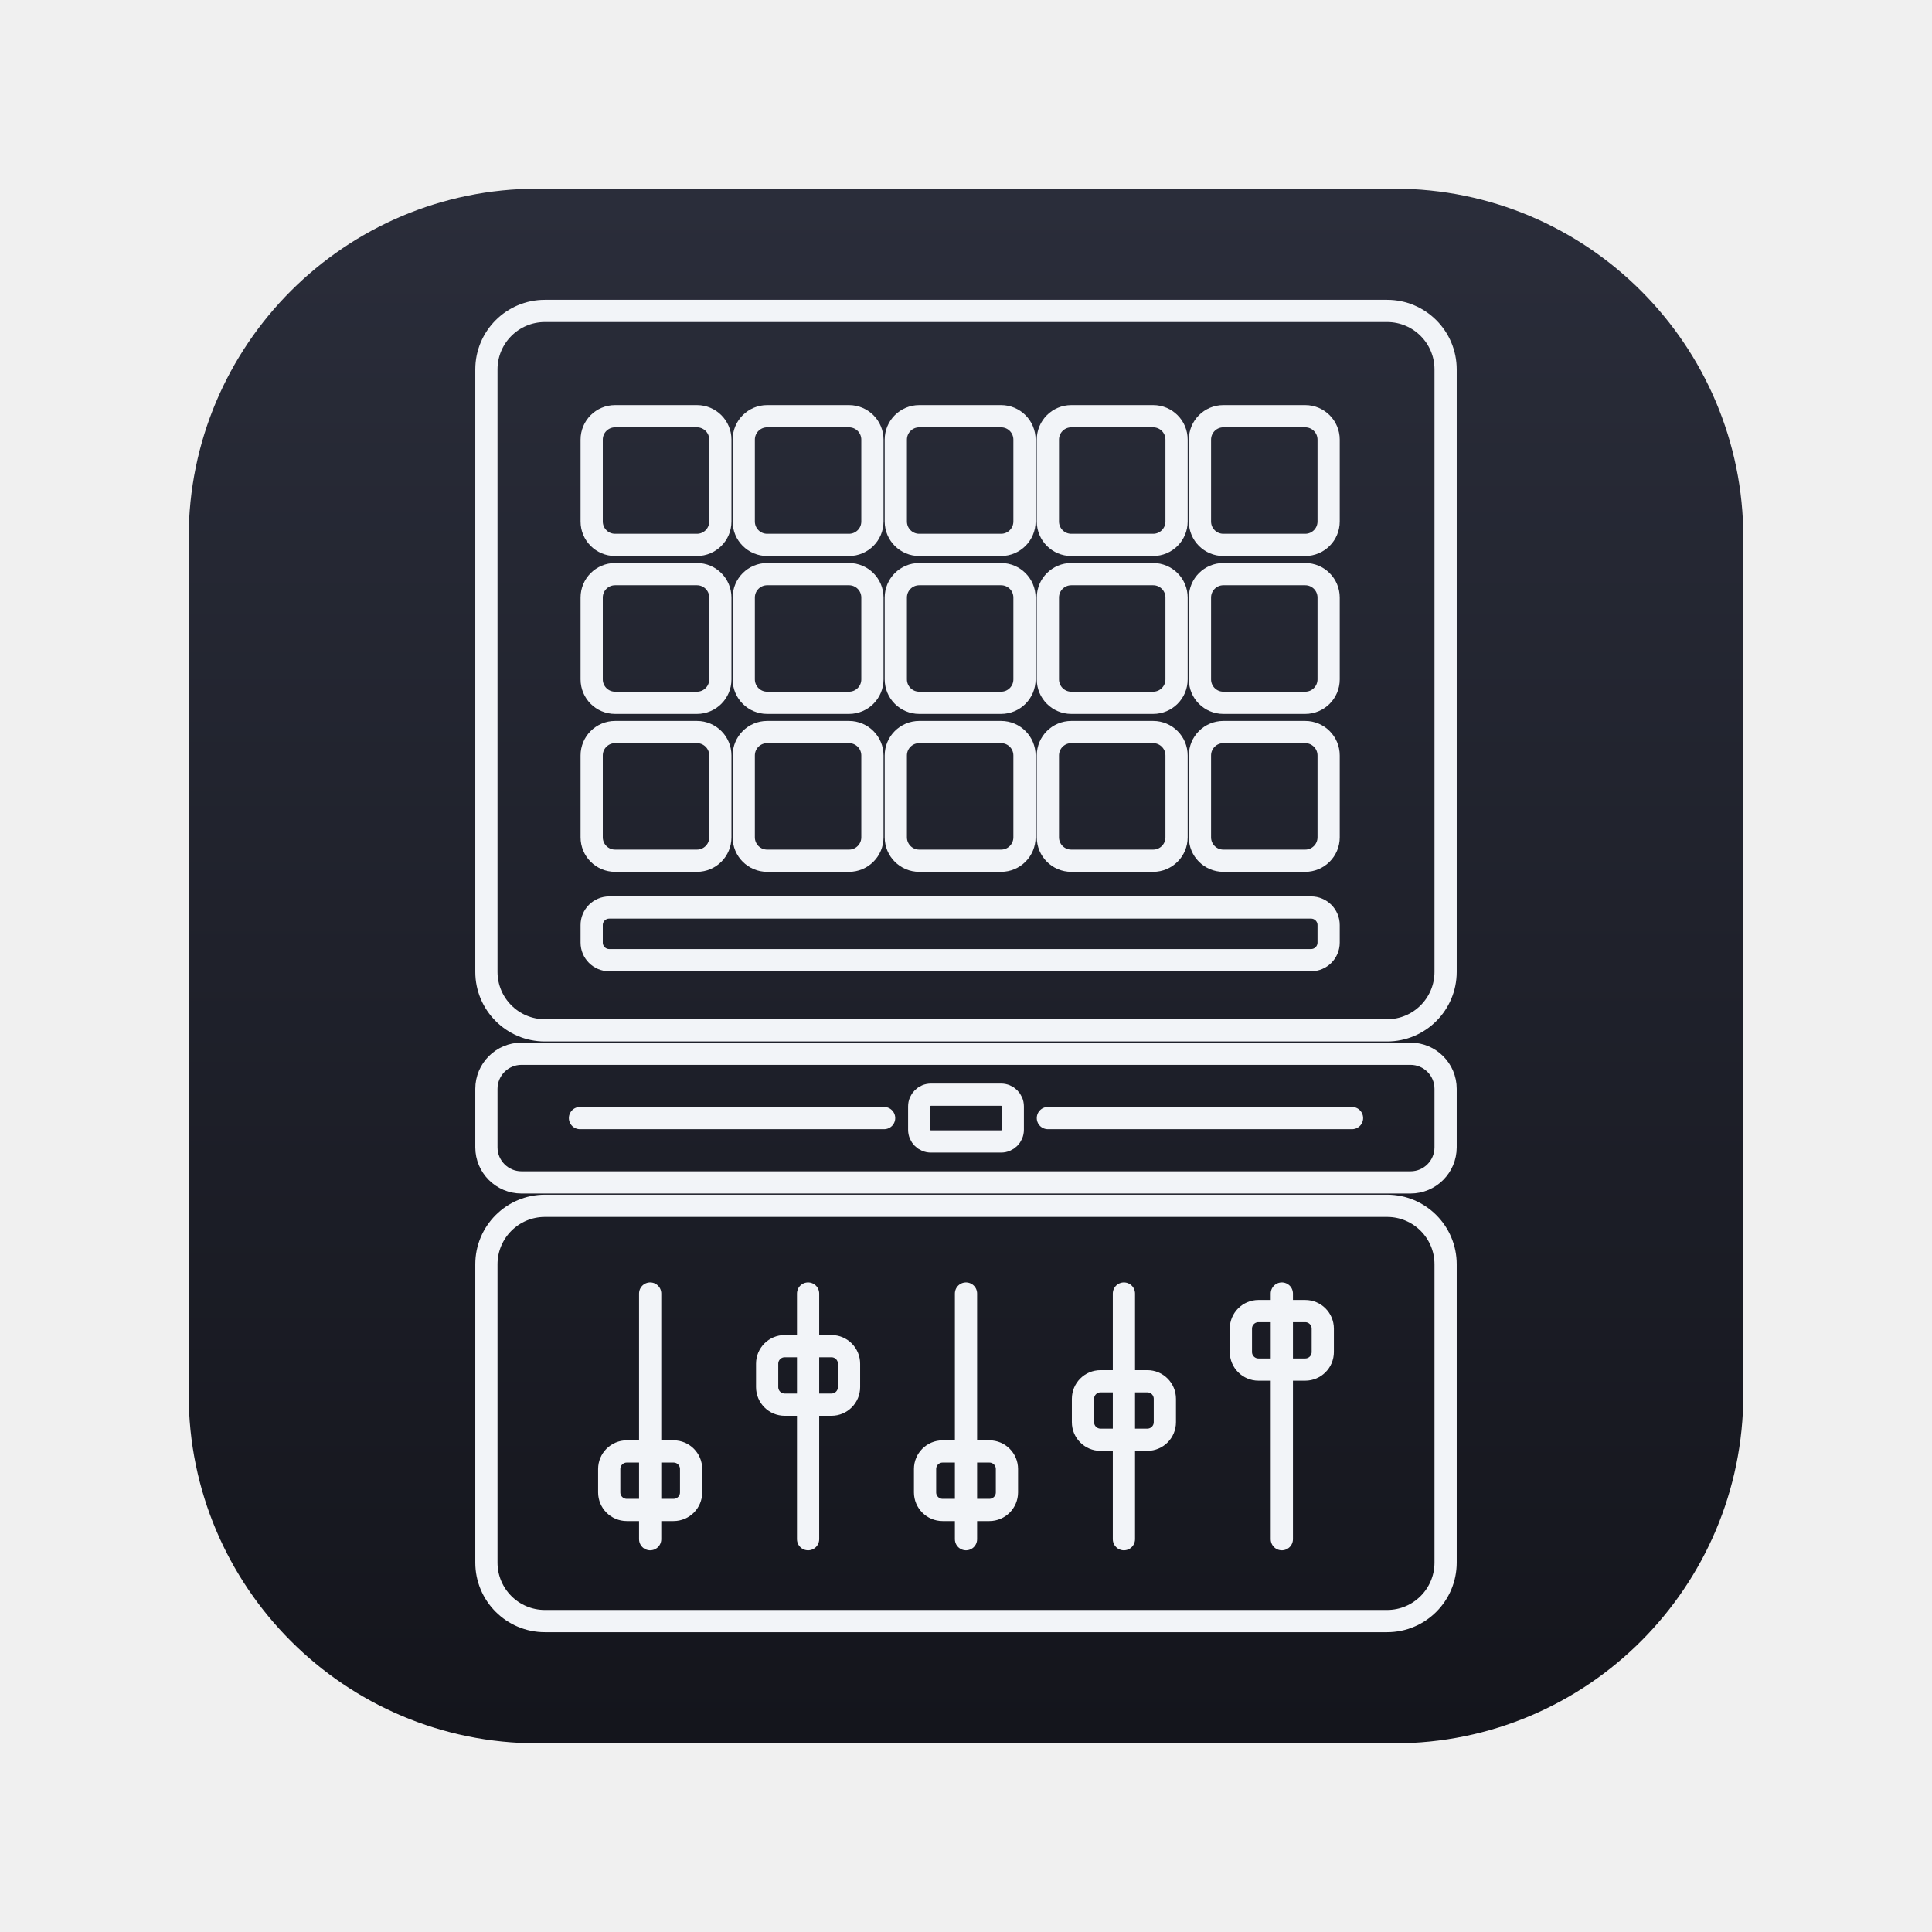
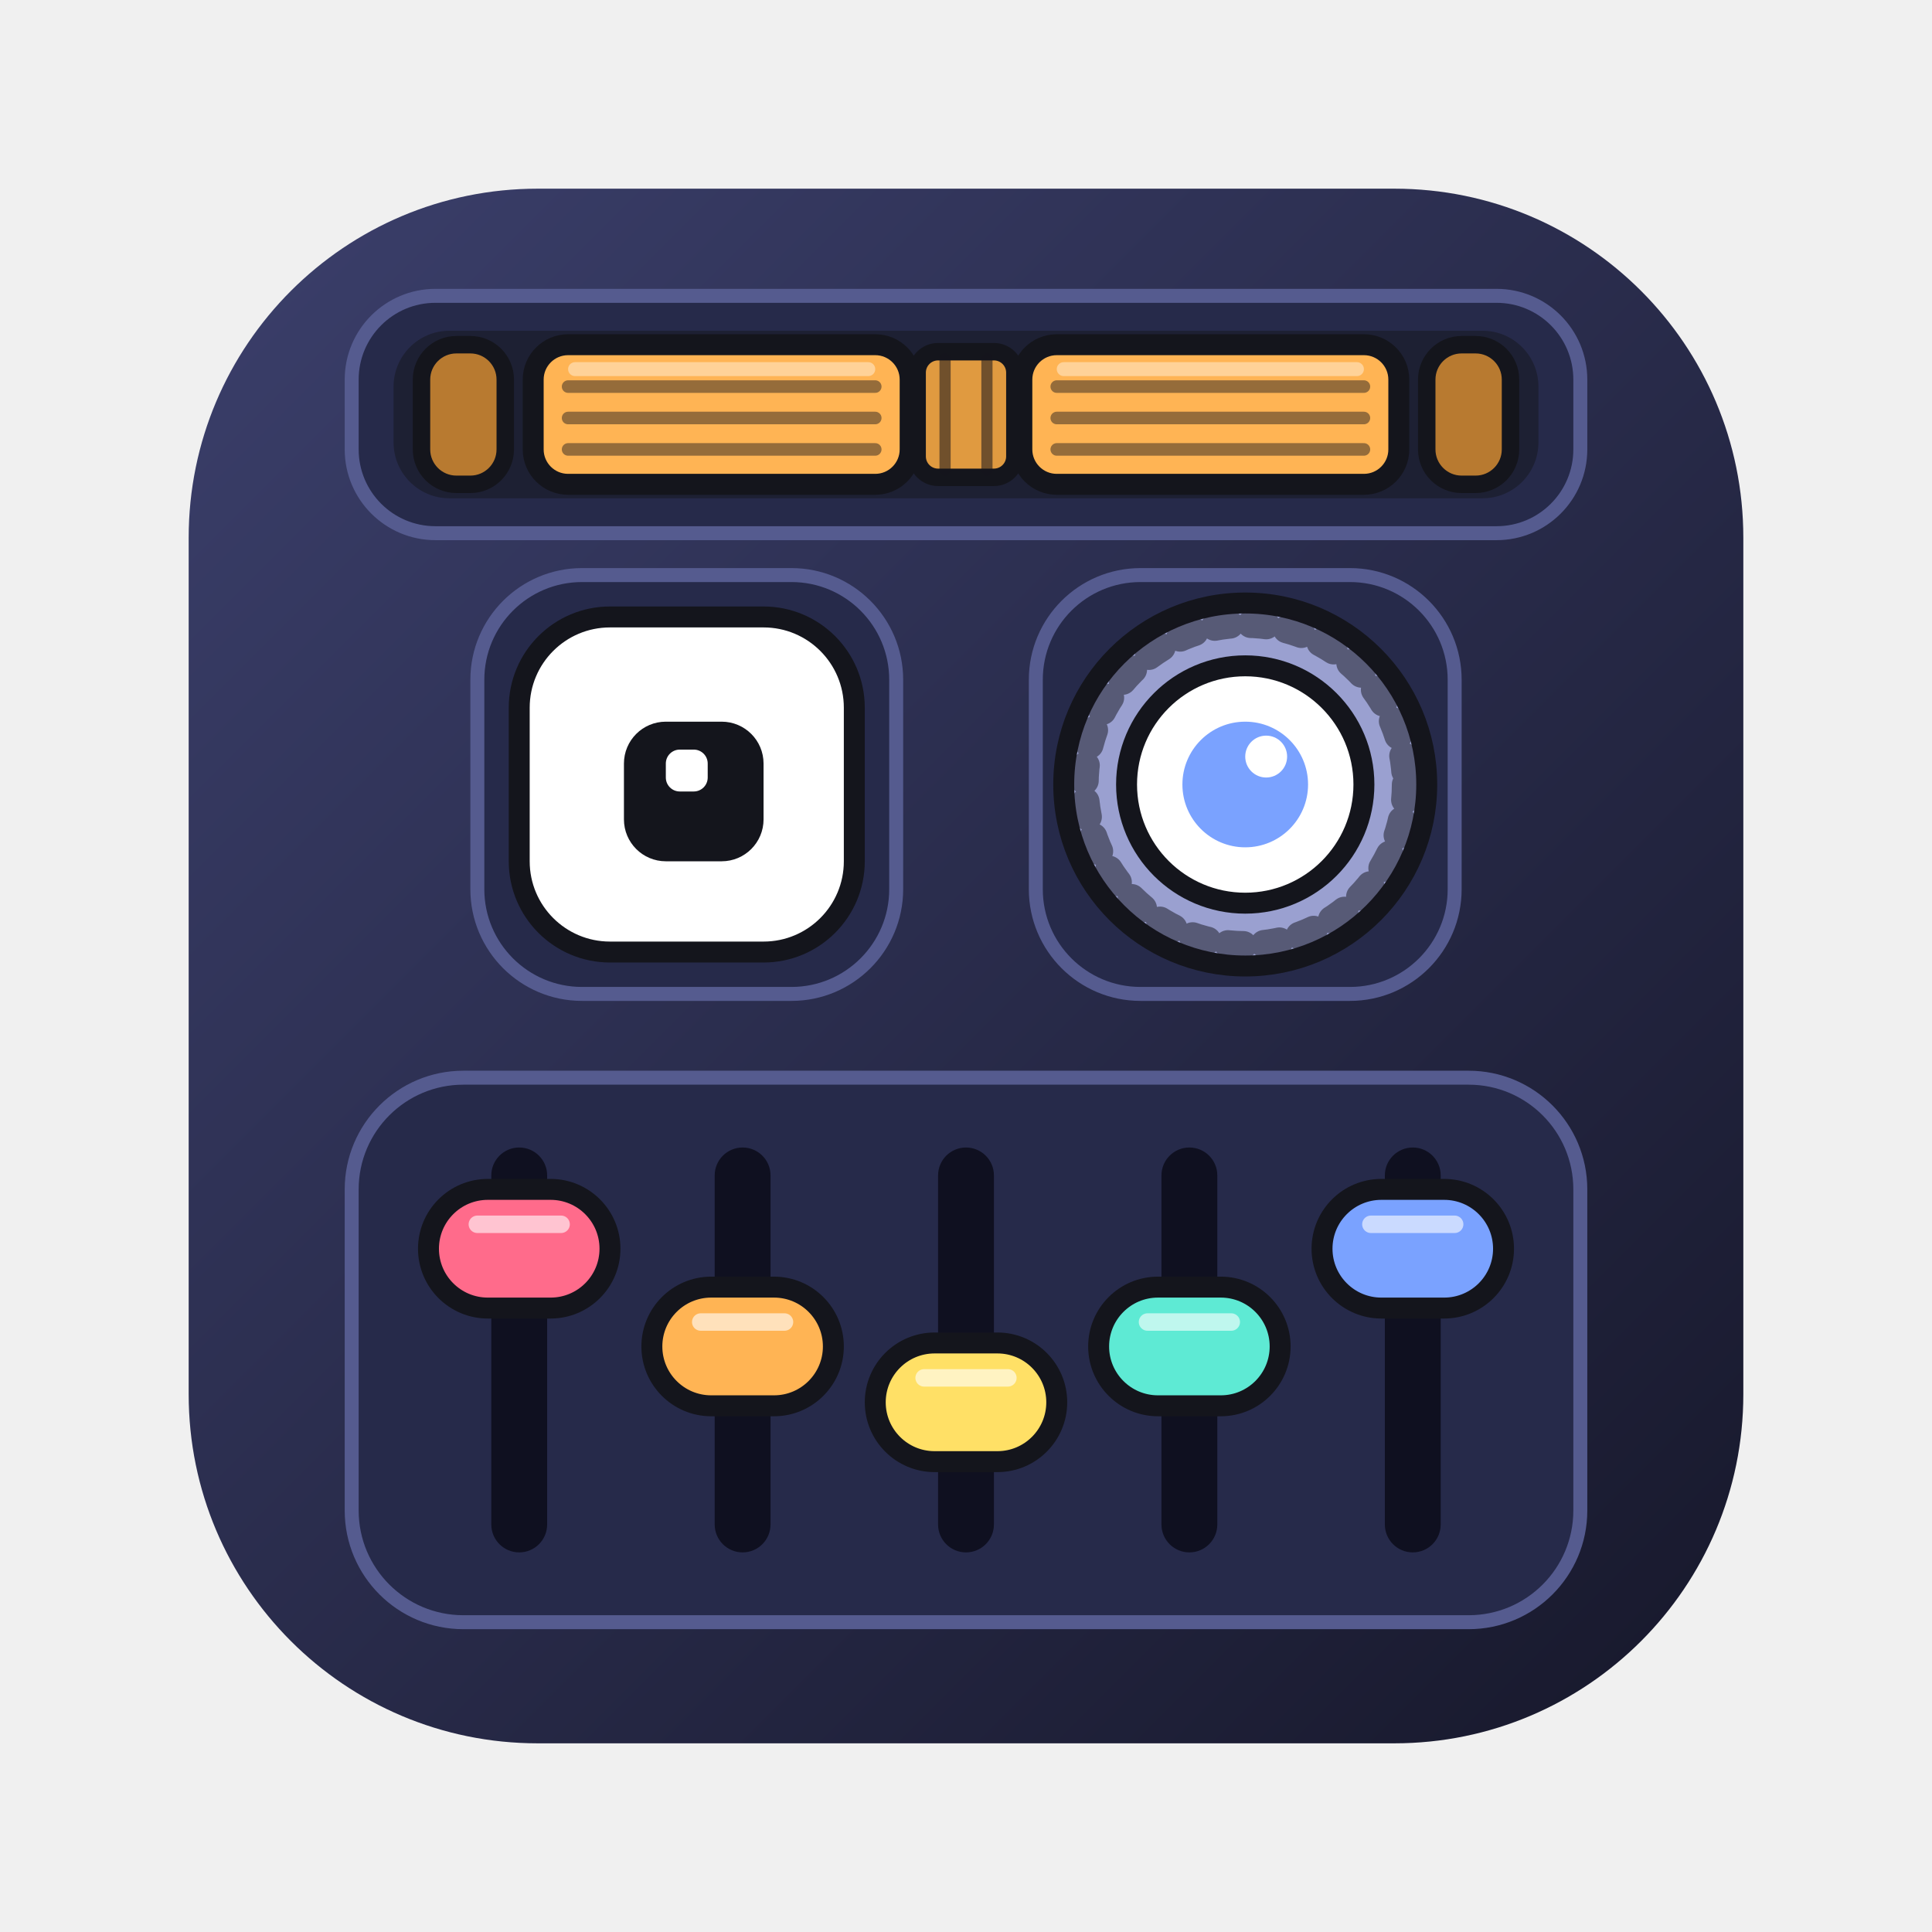
<svg xmlns="http://www.w3.org/2000/svg" width="1024" height="1024" viewBox="0 0 1024 1024">
  <defs>
-     <linearGradient id="bg" x1="0" y1="0" x2="0" y2="1">
-       <stop offset="0" stop-color="#2a2d3a" />
-       <stop offset="1" stop-color="#14151c" />
+     <linearGradient id="bg2" x1="0" y1="0" x2="1" y2="1">
+       <stop offset="0" stop-color="#3b3f6b" />
+       <stop offset="1" stop-color="#17182b" />
    </linearGradient>
  </defs>
-   <rect x="100" y="100" width="824" height="824" rx="185" fill="url(#bg)" />
-   <g transform="translate(115.2 112.1) scale(3.1)" fill="none" stroke="#f2f4f8" stroke-width="3.8" stroke-linecap="round" stroke-linejoin="round">
-     <rect x="46" y="17" width="164" height="123" rx="10" />
-     <g>
-       <rect x="64" y="35" width="22" height="22" rx="4" />
-       <rect x="90" y="35" width="22" height="22" rx="4" />
-       <rect x="116" y="35" width="22" height="22" rx="4" />
-       <rect x="142" y="35" width="22" height="22" rx="4" />
-       <rect x="168" y="35" width="22" height="22" rx="4" />
-       <rect x="64" y="62" width="22" height="22" rx="4" />
-       <rect x="90" y="62" width="22" height="22" rx="4" />
-       <rect x="116" y="62" width="22" height="22" rx="4" />
-       <rect x="142" y="62" width="22" height="22" rx="4" />
-       <rect x="168" y="62" width="22" height="22" rx="4" />
-       <rect x="64" y="89" width="22" height="22" rx="4" />
-       <rect x="90" y="89" width="22" height="22" rx="4" />
-       <rect x="116" y="89" width="22" height="22" rx="4" />
-       <rect x="142" y="89" width="22" height="22" rx="4" />
-       <rect x="168" y="89" width="22" height="22" rx="4" />
-     </g>
-     <rect x="64" y="119" width="126" height="9" rx="3" />
-     <rect x="46" y="144" width="164" height="22" rx="6" />
-     <path d="M62 155h52" />
-     <rect x="120" y="151" width="16" height="8" rx="2" />
-     <path d="M142 155h52" />
-     <rect x="46" y="170" width="164" height="71" rx="10" />
-     <path d="M74 185v42" />
-     <path d="M101 185v42" />
-     <path d="M128 185v42" />
-     <path d="M155 185v42" />
-     <path d="M182 185v42" />
-     <g fill="none">
-       <rect x="67" y="212" width="14" height="10" rx="3" />
-       <rect x="94" y="194" width="14" height="10" rx="3" />
-       <rect x="121" y="212" width="14" height="10" rx="3" />
-       <rect x="148" y="200" width="14" height="10" rx="3" />
-       <rect x="175" y="188" width="14" height="10" rx="3" />
-     </g>
+   <rect x="100" y="100" width="824" height="824" rx="185" fill="url(#bg2)" />
+   <g transform="translate(38.4 82.8) scale(3.7)" stroke-linecap="round" stroke-linejoin="round">
+     <rect x="40" y="20" width="176" height="34" rx="12" fill="#262a4a" stroke="#555b8f" stroke-width="2" />
+     <rect x="46" y="25" width="164" height="24" rx="8" fill="#14151c" opacity=".5" />
+     <rect x="50" y="27" width="12" height="20" rx="5" fill="#b87a30" stroke="#14151c" stroke-width="2.5" />
+     <rect x="194" y="27" width="12" height="20" rx="5" fill="#b87a30" stroke="#14151c" stroke-width="2.5" />
+     <rect x="66" y="27" width="54" height="20" rx="5" fill="#ffb454" stroke="#14151c" stroke-width="3" />
+     <path d="M71 33H115" stroke="#14151c" stroke-opacity=".45" stroke-width="1.8" />
+     <path d="M71 37.5H115" stroke="#14151c" stroke-opacity=".45" stroke-width="1.8" />
+     <path d="M71 42H115" stroke="#14151c" stroke-opacity=".45" stroke-width="1.8" />
+     <rect x="71" y="29.5" width="44" height="2" rx="1" fill="#fff" opacity=".4" />
+     <rect x="136" y="27" width="54" height="20" rx="5" fill="#ffb454" stroke="#14151c" stroke-width="3" />
+     <path d="M141 33H185" stroke="#14151c" stroke-opacity=".45" stroke-width="1.8" />
+     <path d="M141 37.5H185" stroke="#14151c" stroke-opacity=".45" stroke-width="1.8" />
+     <path d="M141 42H185" stroke="#14151c" stroke-opacity=".45" stroke-width="1.8" />
+     <rect x="141" y="29.5" width="44" height="2" rx="1" fill="#fff" opacity=".4" />
+     <rect x="121" y="28" width="14" height="18" rx="3" fill="#e09a40" stroke="#14151c" stroke-width="2.5" />
+     <path d="M125 29v16M131 29v16" stroke="#14151c" stroke-opacity=".55" stroke-width="1.6" />
+     <rect x="58" y="60" width="60" height="60" rx="15" fill="#262a4a" stroke="#555b8f" stroke-width="2" />
+     <rect x="64" y="66" width="48" height="48" rx="13" fill="#fff" stroke="#14151c" stroke-width="3" />
+     <rect x="79" y="81" width="20" height="20" rx="6" fill="#14151c" />
+     <rect x="85" y="85" width="6" height="6" rx="2" fill="#fff" />
+     <rect x="138" y="60" width="60" height="60" rx="15" fill="#262a4a" stroke="#555b8f" stroke-width="2" />
+     <circle cx="168" cy="90" r="26" fill="#9aa0d0" stroke="#14151c" stroke-width="3" />
+     <circle cx="168" cy="90" r="23" fill="none" stroke="#14151c" stroke-opacity=".5" stroke-width="4" stroke-dasharray="2.2 3" />
+     <circle cx="168" cy="90" r="17" fill="#fff" stroke="#14151c" stroke-width="3" />
+     <circle cx="168" cy="90" r="9" fill="#7aa2ff" />
+     <circle cx="171" cy="86" r="3" fill="#fff" />
+     <rect x="40" y="132" width="176" height="78" rx="16" fill="#262a4a" stroke="#555b8f" stroke-width="2" />
+     <rect x="60" y="142" width="8" height="58" rx="4" fill="#0f1020" />
+     <rect x="51" y="148" width="26" height="17" rx="8.5" fill="#ff6b8b" stroke="#14151c" stroke-width="3" />
+     <path d="M58 153h12" stroke="#fff" stroke-opacity=".6" stroke-width="2.5" stroke-linecap="round" />
+     <rect x="92" y="142" width="8" height="58" rx="4" fill="#0f1020" />
+     <rect x="83" y="162" width="26" height="17" rx="8.5" fill="#ffb454" stroke="#14151c" stroke-width="3" />
+     <path d="M90 167h12" stroke="#fff" stroke-opacity=".6" stroke-width="2.5" stroke-linecap="round" />
+     <rect x="124" y="142" width="8" height="58" rx="4" fill="#0f1020" />
+     <rect x="115" y="170" width="26" height="17" rx="8.5" fill="#ffe066" stroke="#14151c" stroke-width="3" />
+     <path d="M122 175h12" stroke="#fff" stroke-opacity=".6" stroke-width="2.5" stroke-linecap="round" />
+     <rect x="156" y="142" width="8" height="58" rx="4" fill="#0f1020" />
+     <rect x="147" y="162" width="26" height="17" rx="8.5" fill="#5eead4" stroke="#14151c" stroke-width="3" />
+     <path d="M154 167h12" stroke="#fff" stroke-opacity=".6" stroke-width="2.5" stroke-linecap="round" />
+     <rect x="188" y="142" width="8" height="58" rx="4" fill="#0f1020" />
+     <rect x="179" y="148" width="26" height="17" rx="8.5" fill="#7aa2ff" stroke="#14151c" stroke-width="3" />
+     <path d="M186 153h12" stroke="#fff" stroke-opacity=".6" stroke-width="2.5" stroke-linecap="round" />
  </g>
</svg>
